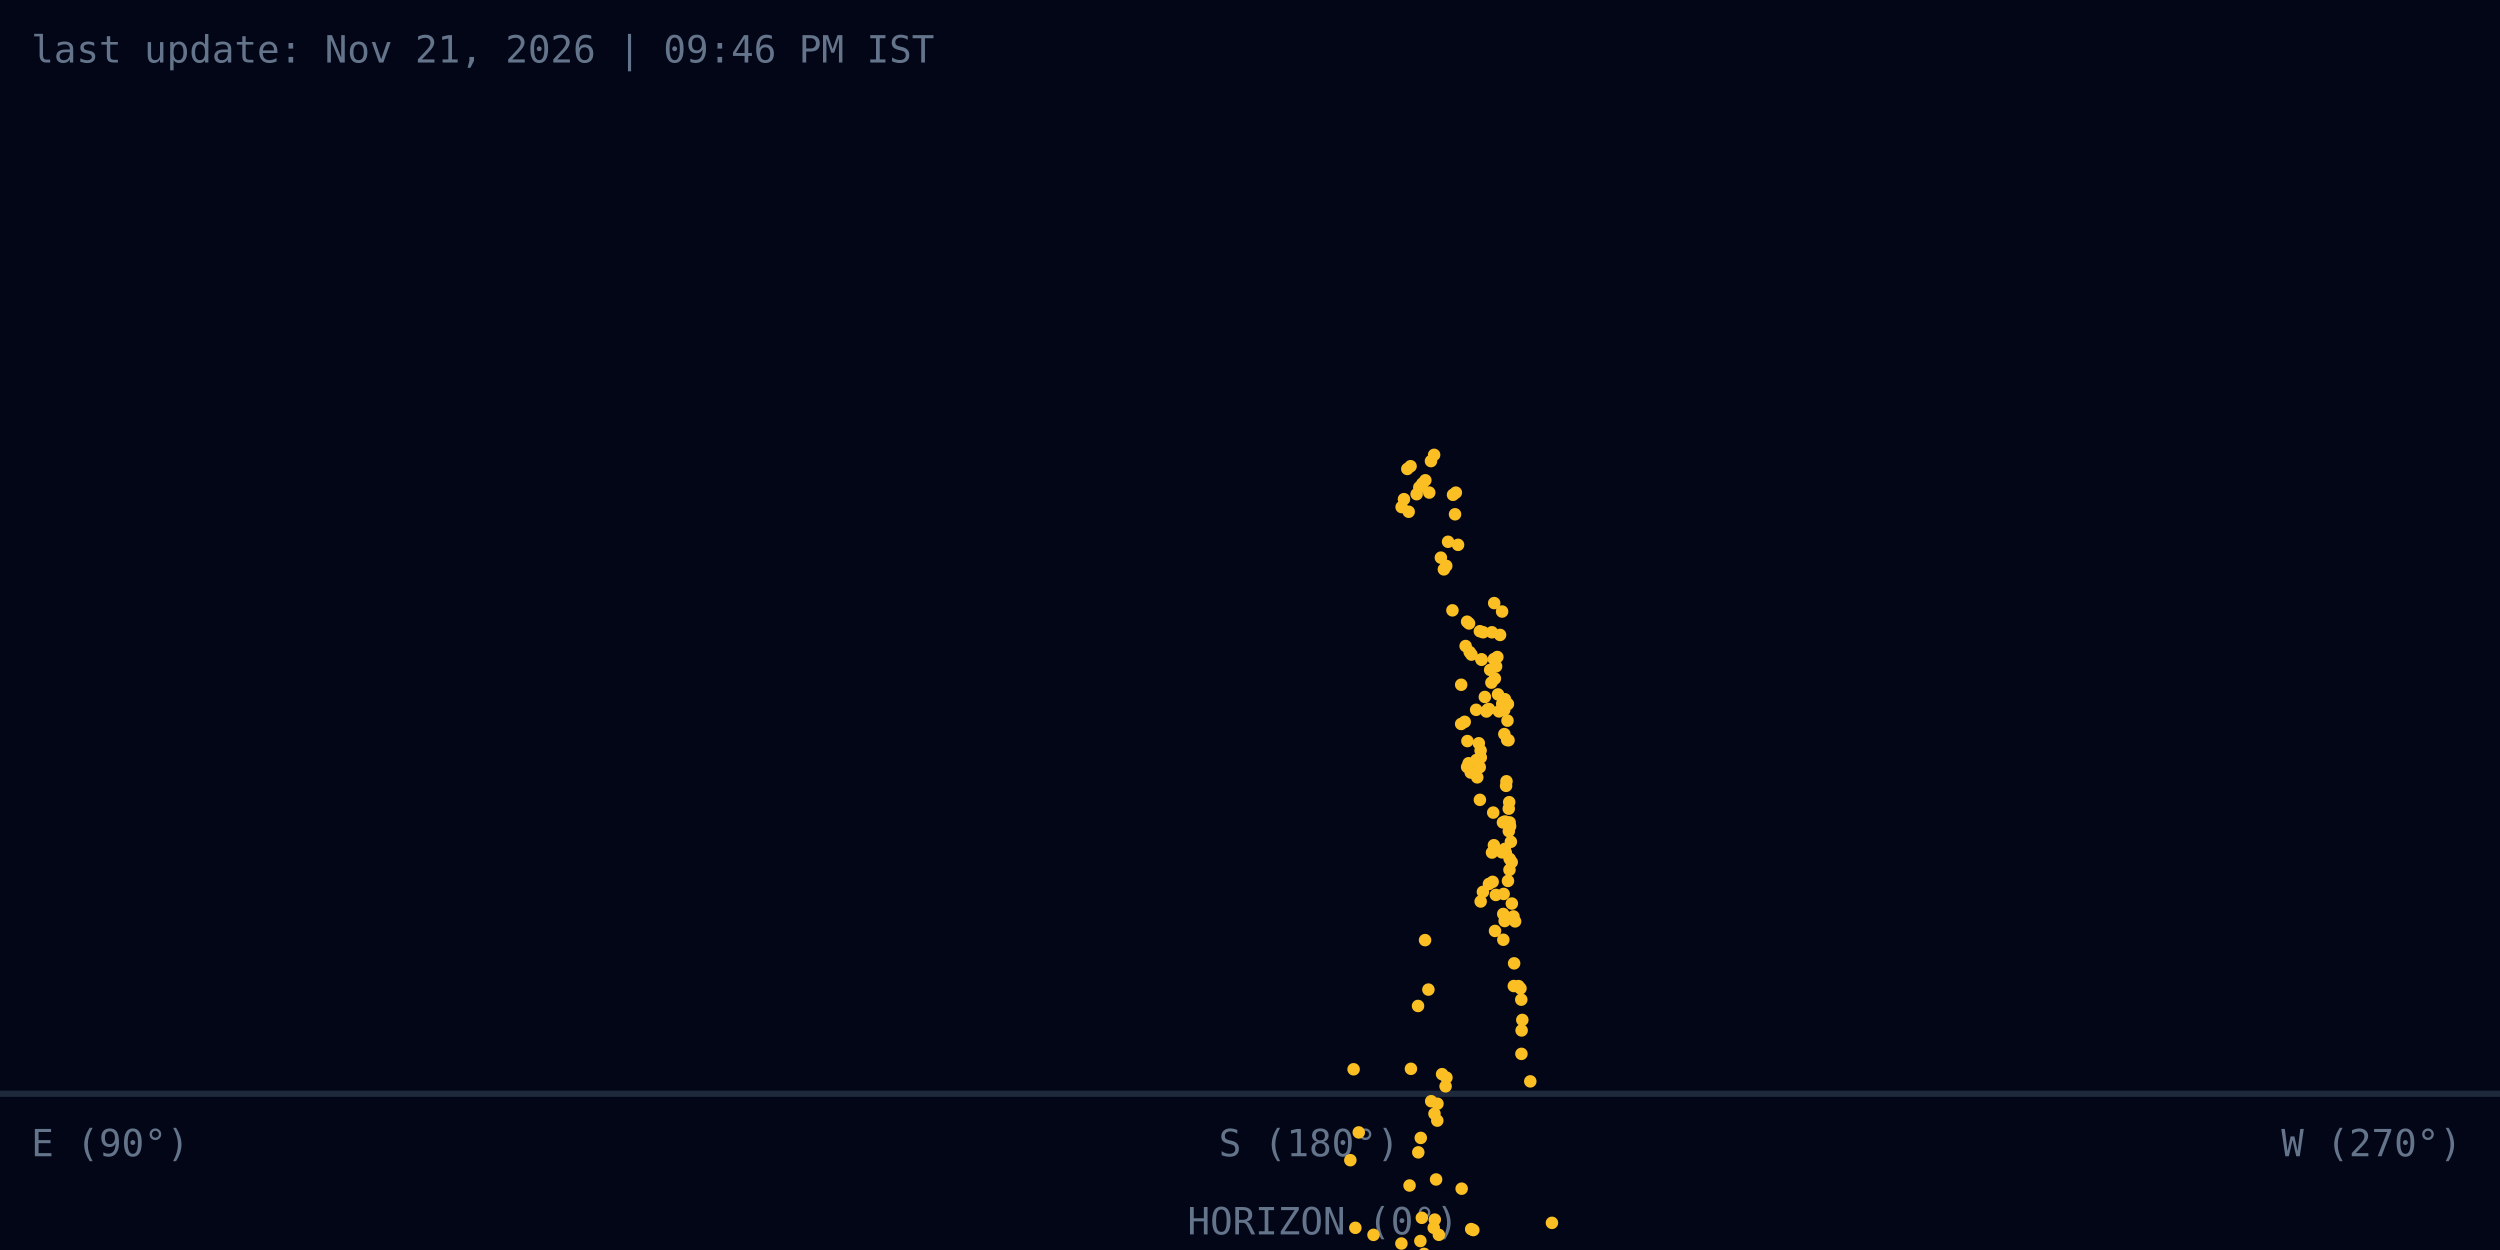
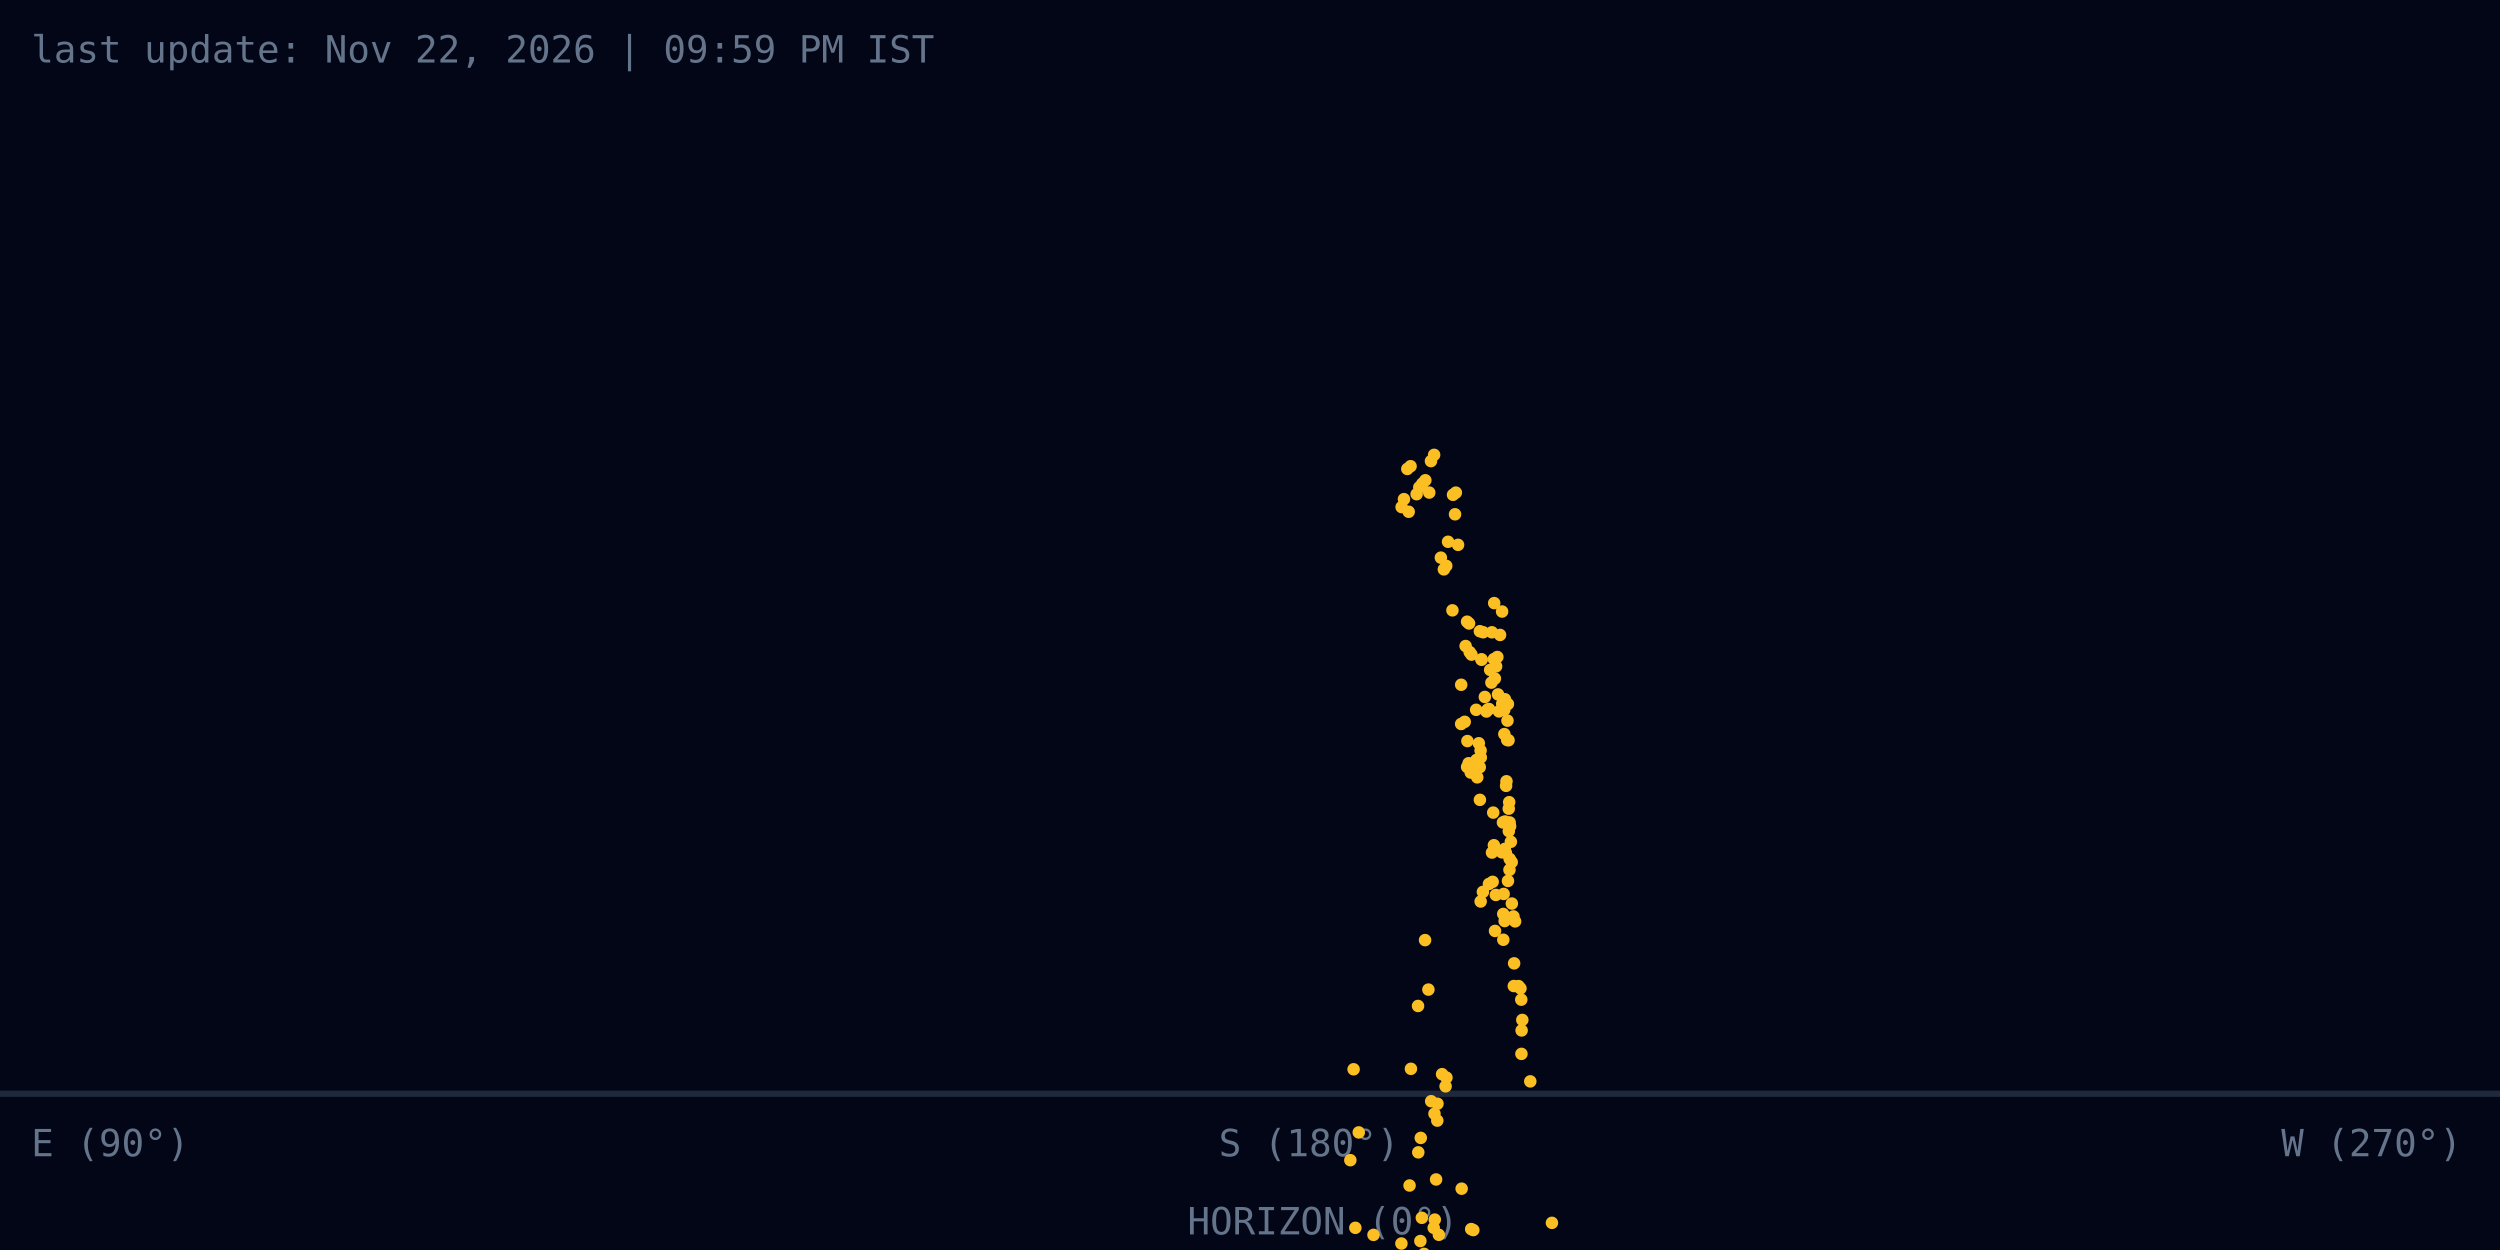
<svg xmlns="http://www.w3.org/2000/svg" width="800" height="400" viewBox="0 0 800 400">
  <rect width="800" height="400" fill="#020617" />
-   <text id="last-update" x="10" y="20" fill="#64748b" font-family="monospace">last update: Nov 21, 2026 | 09:46 PM IST</text>
+   <text id="last-update" x="10" y="20" fill="#64748b" font-family="monospace">last update: Nov 22, 2026 | 09:59 PM IST</text>
  <line x1="0" y1="350" x2="800" y2="350" stroke="#1e293b" stroke-width="2" />
  <text x="380" y="395" fill="#64748b" font-size="12" font-family="monospace">HORIZON (0°)</text>
  <text x="730" y="370" fill="#64748b" font-size="12" font-family="monospace">W (270°)</text>
  <text x="390" y="370" fill="#64748b" font-size="12" font-family="monospace">S (180°)</text>
  <text x="10" y="370" fill="#64748b" font-size="12" font-family="monospace">E (90°)</text>
  <g id="analemma-points">
    <circle cx=" 465.61" cy=" 164.57" r="2" fill="#fbbf24">
 </circle>
    <circle cx=" 467.57" cy=" 231.67" r="2" fill="#fbbf24">
 </circle>
    <circle cx=" 467.58" cy=" 219.12" r="2" fill="#fbbf24">
 </circle>
    <circle cx=" 468.71" cy=" 230.98" r="2" fill="#fbbf24">
 </circle>
    <circle cx=" 469.57" cy=" 237.14" r="2" fill="#fbbf24">
 </circle>
    <circle cx=" 469.00" cy=" 206.73" r="2" fill="#fbbf24">
 </circle>
    <circle cx=" 469.47" cy=" 198.94" r="2" fill="#fbbf24">
 </circle>
    <circle cx=" 470.10" cy=" 199.51" r="2" fill="#fbbf24">
 </circle>
    <circle cx=" 474.53" cy=" 285.41" r="2" fill="#fbbf24">
 </circle>
    <circle cx=" 472.47" cy=" 243.18" r="2" fill="#fbbf24">
 </circle>
    <circle cx=" 473.57" cy=" 255.95" r="2" fill="#fbbf24">
 </circle>
    <circle cx=" 473.22" cy=" 237.84" r="2" fill="#fbbf24">
 </circle>
    <circle cx=" 473.79" cy=" 240.17" r="2" fill="#fbbf24">
 </circle>
    <circle cx=" 473.56" cy=" 201.99" r="2" fill="#fbbf24">
 </circle>
    <circle cx=" 474.09" cy=" 210.99" r="2" fill="#fbbf24">
 </circle>
    <circle cx=" 478.41" cy=" 297.90" r="2" fill="#fbbf24">
 </circle>
    <circle cx=" 477.65" cy=" 282.19" r="2" fill="#fbbf24">
 </circle>
    <circle cx=" 477.44" cy=" 272.82" r="2" fill="#fbbf24">
 </circle>
    <circle cx=" 478.67" cy=" 286.38" r="2" fill="#fbbf24">
 </circle>
    <circle cx=" 478.05" cy=" 270.47" r="2" fill="#fbbf24">
 </circle>
    <circle cx=" 476.85" cy=" 214.37" r="2" fill="#fbbf24">
 </circle>
    <circle cx=" 477.25" cy=" 218.44" r="2" fill="#fbbf24">
 </circle>
    <circle cx=" 481.06" cy=" 300.72" r="2" fill="#fbbf24">
 </circle>
    <circle cx=" 481.04" cy=" 292.47" r="2" fill="#fbbf24">
 </circle>
    <circle cx=" 481.49" cy=" 294.73" r="2" fill="#fbbf24">
 </circle>
    <circle cx=" 481.17" cy=" 286.06" r="2" fill="#fbbf24">
 </circle>
    <circle cx=" 479.37" cy=" 222.21" r="2" fill="#fbbf24">
 </circle>
    <circle cx=" 479.67" cy=" 227.65" r="2" fill="#fbbf24">
 </circle>
    <circle cx=" 498.29" cy=" 411.31" r="2" fill="#fbbf24">
 </circle>
    <circle cx=" 498.34" cy=" 411.53" r="2" fill="#fbbf24">
 </circle>
    <circle cx=" 484.42" cy=" 315.53" r="2" fill="#fbbf24">
 </circle>
    <circle cx=" 486.86" cy=" 337.24" r="2" fill="#fbbf24">
 </circle>
    <circle cx=" 481.87" cy=" 272.88" r="2" fill="#fbbf24">
 </circle>
    <circle cx=" 482.55" cy=" 281.90" r="2" fill="#fbbf24">
 </circle>
    <circle cx=" 481.19" cy=" 226.61" r="2" fill="#fbbf24">
 </circle>
    <circle cx=" 481.39" cy=" 234.91" r="2" fill="#fbbf24">
 </circle>
    <circle cx=" 486.92" cy=" 329.74" r="2" fill="#fbbf24">
 </circle>
    <circle cx=" 483.03" cy=" 278.36" r="2" fill="#fbbf24">
 </circle>
    <circle cx=" 483.79" cy=" 289.14" r="2" fill="#fbbf24">
 </circle>
    <circle cx=" 485.93" cy=" 315.55" r="2" fill="#fbbf24">
 </circle>
    <circle cx=" 484.30" cy=" 293.26" r="2" fill="#fbbf24">
 </circle>
    <circle cx=" 482.30" cy=" 236.80" r="2" fill="#fbbf24">
 </circle>
    <circle cx=" 482.80" cy=" 258.78" r="2" fill="#fbbf24">
 </circle>
    <circle cx=" 501.22" cy=" 413.90" r="2" fill="#fbbf24">
 </circle>
    <circle cx=" 489.69" cy=" 346.04" r="2" fill="#fbbf24">
 </circle>
    <circle cx=" 486.81" cy=" 319.89" r="2" fill="#fbbf24">
 </circle>
    <circle cx=" 484.83" cy=" 294.84" r="2" fill="#fbbf24">
 </circle>
    <circle cx=" 486.55" cy=" 316.29" r="2" fill="#fbbf24">
 </circle>
    <circle cx=" 482.73" cy=" 236.88" r="2" fill="#fbbf24">
 </circle>
    <circle cx=" 483.48" cy=" 269.37" r="2" fill="#fbbf24">
 </circle>
    <circle cx=" 496.62" cy=" 391.31" r="2" fill="#fbbf24">
 </circle>
    <circle cx=" 483.75" cy=" 275.90" r="2" fill="#fbbf24">
 </circle>
    <circle cx=" 483.23" cy=" 264.40" r="2" fill="#fbbf24">
 </circle>
    <circle cx=" 482.94" cy=" 256.70" r="2" fill="#fbbf24">
 </circle>
    <circle cx=" 483.08" cy=" 263.17" r="2" fill="#fbbf24">
 </circle>
    <circle cx=" 482.53" cy=" 225.29" r="2" fill="#fbbf24">
 </circle>
    <circle cx=" 482.39" cy=" 230.61" r="2" fill="#fbbf24">
 </circle>
    <circle cx=" 487.14" cy=" 326.38" r="2" fill="#fbbf24">
 </circle>
    <circle cx=" 482.82" cy=" 265.96" r="2" fill="#fbbf24">
 </circle>
    <circle cx=" 483.09" cy=" 274.84" r="2" fill="#fbbf24">
 </circle>
    <circle cx=" 482.07" cy=" 250.01" r="2" fill="#fbbf24">
 </circle>
    <circle cx=" 481.95" cy=" 251.47" r="2" fill="#fbbf24">
 </circle>
    <circle cx=" 481.58" cy=" 223.76" r="2" fill="#fbbf24">
 </circle>
    <circle cx=" 481.36" cy=" 227.15" r="2" fill="#fbbf24">
 </circle>
    <circle cx=" 484.52" cy=" 308.27" r="2" fill="#fbbf24">
 </circle>
    <circle cx=" 481.59" cy=" 262.88" r="2" fill="#fbbf24">
 </circle>
    <circle cx=" 480.71" cy=" 225.23" r="2" fill="#fbbf24">
 </circle>
    <circle cx=" 481.54" cy=" 271.65" r="2" fill="#fbbf24">
 </circle>
    <circle cx=" 480.94" cy=" 263.18" r="2" fill="#fbbf24">
 </circle>
    <circle cx=" 480.67" cy=" 195.69" r="2" fill="#fbbf24">
 </circle>
    <circle cx=" 480.02" cy=" 203.18" r="2" fill="#fbbf24">
 </circle>
    <circle cx=" 480.62" cy=" 272.75" r="2" fill="#fbbf24">
 </circle>
    <circle cx=" 479.15" cy=" 210.24" r="2" fill="#fbbf24">
 </circle>
    <circle cx=" 478.75" cy=" 213.23" r="2" fill="#fbbf24">
 </circle>
    <circle cx=" 478.36" cy=" 217.14" r="2" fill="#fbbf24">
 </circle>
    <circle cx=" 478.05" cy=" 210.91" r="2" fill="#fbbf24">
 </circle>
    <circle cx=" 478.14" cy=" 192.99" r="2" fill="#fbbf24">
 </circle>
    <circle cx=" 477.41" cy=" 202.33" r="2" fill="#fbbf24">
 </circle>
    <circle cx=" 477.83" cy=" 260.03" r="2" fill="#fbbf24">
 </circle>
    <circle cx=" 476.48" cy=" 226.89" r="2" fill="#fbbf24">
 </circle>
    <circle cx=" 476.07" cy=" 227.06" r="2" fill="#fbbf24">
 </circle>
    <circle cx=" 475.66" cy=" 227.68" r="2" fill="#fbbf24">
 </circle>
    <circle cx=" 475.15" cy=" 223.03" r="2" fill="#fbbf24">
 </circle>
    <circle cx=" 474.61" cy=" 202.32" r="2" fill="#fbbf24">
 </circle>
    <circle cx=" 474.09" cy=" 211.11" r="2" fill="#fbbf24">
 </circle>
    <circle cx=" 476.46" cy=" 282.87" r="2" fill="#fbbf24">
 </circle>
    <circle cx=" 473.86" cy=" 242.39" r="2" fill="#fbbf24">
 </circle>
    <circle cx=" 473.52" cy=" 245.50" r="2" fill="#fbbf24">
 </circle>
    <circle cx=" 472.37" cy=" 227.14" r="2" fill="#fbbf24">
 </circle>
    <circle cx=" 472.72" cy=" 248.75" r="2" fill="#fbbf24">
 </circle>
    <circle cx=" 470.88" cy=" 209.48" r="2" fill="#fbbf24">
 </circle>
    <circle cx=" 470.29" cy=" 208.66" r="2" fill="#fbbf24">
 </circle>
    <circle cx=" 473.81" cy=" 288.48" r="2" fill="#fbbf24">
 </circle>
    <circle cx=" 470.64" cy=" 247.22" r="2" fill="#fbbf24">
 </circle>
    <circle cx=" 469.96" cy=" 244.24" r="2" fill="#fbbf24">
 </circle>
    <circle cx=" 469.48" cy=" 245.43" r="2" fill="#fbbf24">
 </circle>
    <circle cx=" 466.58" cy=" 174.35" r="2" fill="#fbbf24">
 </circle>
    <circle cx=" 465.87" cy=" 157.64" r="2" fill="#fbbf24">
 </circle>
    <circle cx=" 464.97" cy=" 158.34" r="2" fill="#fbbf24">
 </circle>
    <circle cx=" 464.78" cy=" 195.31" r="2" fill="#fbbf24">
 </circle>
    <circle cx=" 463.38" cy=" 173.37" r="2" fill="#fbbf24">
 </circle>
    <circle cx=" 462.80" cy=" 181.08" r="2" fill="#fbbf24">
 </circle>
    <circle cx=" 462.04" cy=" 182.20" r="2" fill="#fbbf24">
 </circle>
    <circle cx=" 461.08" cy=" 178.45" r="2" fill="#fbbf24">
 </circle>
    <circle cx=" 458.92" cy=" 145.55" r="2" fill="#fbbf24">
 </circle>
    <circle cx=" 457.91" cy=" 147.55" r="2" fill="#fbbf24">
 </circle>
    <circle cx=" 457.36" cy=" 157.62" r="2" fill="#fbbf24">
 </circle>
    <circle cx=" 456.11" cy=" 153.69" r="2" fill="#fbbf24">
 </circle>
    <circle cx=" 455.13" cy=" 154.77" r="2" fill="#fbbf24">
 </circle>
    <circle cx=" 454.18" cy=" 155.94" r="2" fill="#fbbf24">
 </circle>
    <circle cx=" 453.32" cy=" 158.14" r="2" fill="#fbbf24">
 </circle>
    <circle cx=" 451.38" cy=" 149.19" r="2" fill="#fbbf24">
 </circle>
    <circle cx=" 450.34" cy=" 150.06" r="2" fill="#fbbf24">
 </circle>
    <circle cx=" 450.78" cy=" 163.76" r="2" fill="#fbbf24">
 </circle>
    <circle cx=" 449.27" cy=" 159.73" r="2" fill="#fbbf24">
 </circle>
    <circle cx=" 448.52" cy=" 162.26" r="2" fill="#fbbf24">
 </circle>
    <circle cx=" 20.26" cy=" 571.97" r="2" fill="#fbbf24">
 </circle>
    <circle cx=" 74.33" cy=" 546.37" r="2" fill="#fbbf24">
 </circle>
    <circle cx=" 471.46" cy=" 393.62" r="2" fill="#fbbf24">
 </circle>
    <circle cx=" 470.78" cy=" 393.31" r="2" fill="#fbbf24">
 </circle>
    <circle cx=" 495.37" cy=" 503.27" r="2" fill="#fbbf24">
 </circle>
    <circle cx=" 467.73" cy=" 380.38" r="2" fill="#fbbf24">
 </circle>
    <circle cx=" 462.86" cy=" 344.83" r="2" fill="#fbbf24">
 </circle>
    <circle cx=" 462.59" cy=" 347.62" r="2" fill="#fbbf24">
 </circle>
    <circle cx=" 461.47" cy=" 343.73" r="2" fill="#fbbf24">
 </circle>
    <circle cx=" 456.02" cy=" 300.84" r="2" fill="#fbbf24">
 </circle>
    <circle cx=" 457.09" cy=" 316.67" r="2" fill="#fbbf24">
 </circle>
    <circle cx=" 469.47" cy=" 420.03" r="2" fill="#fbbf24">
 </circle>
    <circle cx=" 459.99" cy=" 353.19" r="2" fill="#fbbf24">
 </circle>
    <circle cx=" 459.93" cy=" 358.60" r="2" fill="#fbbf24">
 </circle>
    <circle cx=" 459.03" cy=" 356.39" r="2" fill="#fbbf24">
 </circle>
    <circle cx=" 457.98" cy=" 352.39" r="2" fill="#fbbf24">
 </circle>
    <circle cx=" 453.77" cy=" 321.91" r="2" fill="#fbbf24">
 </circle>
    <circle cx=" 459.55" cy=" 377.43" r="2" fill="#fbbf24">
 </circle>
    <circle cx=" 471.53" cy=" 461.85" r="2" fill="#fbbf24">
 </circle>
    <circle cx=" 460.43" cy=" 395.14" r="2" fill="#fbbf24">
 </circle>
    <circle cx=" 459.13" cy=" 390.27" r="2" fill="#fbbf24">
 </circle>
    <circle cx=" 458.79" cy=" 392.90" r="2" fill="#fbbf24">
 </circle>
    <circle cx=" 454.65" cy=" 364.13" r="2" fill="#fbbf24">
 </circle>
    <circle cx=" 451.50" cy=" 342.02" r="2" fill="#fbbf24">
 </circle>
    <circle cx=" 453.85" cy=" 368.75" r="2" fill="#fbbf24">
 </circle>
    <circle cx=" 467.51" cy=" 471.07" r="2" fill="#fbbf24">
 </circle>
    <circle cx=" 454.99" cy=" 389.70" r="2" fill="#fbbf24">
 </circle>
    <circle cx=" 455.71" cy=" 401.24" r="2" fill="#fbbf24">
 </circle>
    <circle cx=" 454.52" cy=" 397.13" r="2" fill="#fbbf24">
 </circle>
    <circle cx=" 455.98" cy=" 414.56" r="2" fill="#fbbf24">
 </circle>
    <circle cx=" 451.06" cy=" 379.36" r="2" fill="#fbbf24">
 </circle>
    <circle cx=" 455.70" cy=" 423.59" r="2" fill="#fbbf24">
 </circle>
    <circle cx=" 482.79" cy=" 553.38" r="2" fill="#fbbf24">
 </circle>
    <circle cx=" 459.54" cy=" 468.02" r="2" fill="#fbbf24">
 </circle>
    <circle cx=" 462.80" cy=" 493.17" r="2" fill="#fbbf24">
 </circle>
    <circle cx=" 456.72" cy=" 459.61" r="2" fill="#fbbf24">
 </circle>
    <circle cx=" 448.45" cy=" 397.93" r="2" fill="#fbbf24">
 </circle>
    <circle cx=" 451.44" cy=" 429.90" r="2" fill="#fbbf24">
 </circle>
    <circle cx=" 483.33" cy=" 577.31" r="2" fill="#fbbf24">
 </circle>
    <circle cx=" 457.19" cy=" 485.98" r="2" fill="#fbbf24">
 </circle>
    <circle cx=" 458.77" cy=" 501.95" r="2" fill="#fbbf24">
 </circle>
    <circle cx=" 458.66" cy=" 507.06" r="2" fill="#fbbf24">
 </circle>
    <circle cx=" 455.29" cy=" 490.82" r="2" fill="#fbbf24">
 </circle>
    <circle cx=" 449.40" cy=" 450.08" r="2" fill="#fbbf24">
 </circle>
    <circle cx=" 451.11" cy=" 471.34" r="2" fill="#fbbf24">
 </circle>
    <circle cx=" 507.92" cy=" 618.72" r="2" fill="#fbbf24">
 </circle>
    <circle cx=" 457.53" cy=" 530.58" r="2" fill="#fbbf24">
 </circle>
    <circle cx=" 443.32" cy=" 419.49" r="2" fill="#fbbf24">
 </circle>
    <circle cx=" 441.09" cy=" 404.11" r="2" fill="#fbbf24">
 </circle>
    <circle cx=" 439.52" cy=" 395.16" r="2" fill="#fbbf24">
 </circle>
    <circle cx=" 433.15" cy=" 342.17" r="2" fill="#fbbf24">
 </circle>
    <circle cx=" 434.80" cy=" 362.37" r="2" fill="#fbbf24">
 </circle>
    <circle cx=" 449.04" cy=" 512.18" r="2" fill="#fbbf24">
 </circle>
    <circle cx=" 438.74" cy=" 413.08" r="2" fill="#fbbf24">
 </circle>
    <circle cx=" 439.37" cy=" 426.64" r="2" fill="#fbbf24">
 </circle>
    <circle cx=" 438.60" cy=" 425.35" r="2" fill="#fbbf24">
 </circle>
    <circle cx=" 436.66" cy=" 411.17" r="2" fill="#fbbf24">
 </circle>
    <circle cx=" 432.11" cy=" 371.26" r="2" fill="#fbbf24">
 </circle>
    <circle cx=" 433.71" cy=" 392.90" r="2" fill="#fbbf24">
 </circle>
    <circle cx=" 441.39" cy=" 492.84" r="2" fill="#fbbf24">
 </circle>
    <circle cx=" 438.62" cy=" 465.26" r="2" fill="#fbbf24">
 </circle>
    <circle cx=" 439.66" cy=" 489.97" r="2" fill="#fbbf24">
 </circle>
    <circle cx=" 439.18" cy=" 494.15" r="2" fill="#fbbf24">
 </circle>
    <circle cx=" 437.86" cy=" 484.86" r="2" fill="#fbbf24">
 </circle>
    <circle cx=" 435.61" cy=" 460.36" r="2" fill="#fbbf24">
 </circle>
    <circle cx=" 436.98" cy=" 494.93" r="2" fill="#fbbf24">
 </circle>
    <circle cx=" 244.95" cy=" 642.55" r="2" fill="#fbbf24">
 </circle>
    <circle cx=" 436.88" cy=" 545.23" r="2" fill="#fbbf24">
 </circle>
    <circle cx=" 435.87" cy=" 548.03" r="2" fill="#fbbf24">
 </circle>
    <circle cx=" 434.67" cy=" 555.81" r="2" fill="#fbbf24">
 </circle>
    <circle cx=" 434.11" cy=" 529.21" r="2" fill="#fbbf24">
 </circle>
    <circle cx=" 432.10" cy=" 477.20" r="2" fill="#fbbf24">
 </circle>
    <circle cx=" 432.21" cy=" 499.93" r="2" fill="#fbbf24">
 </circle>
    <circle cx=" 207.02" cy=" 626.00" r="2" fill="#fbbf24">
 </circle>
    <circle cx=" 430.00" cy=" 549.91" r="2" fill="#fbbf24">
 </circle>
    <circle cx=" 429.36" cy=" 545.74" r="2" fill="#fbbf24">
 </circle>
    <circle cx=" 425.59" cy=" 570.57" r="2" fill="#fbbf24">
 </circle>
    <circle cx=" 426.75" cy=" 555.14" r="2" fill="#fbbf24">
 </circle>
    <circle cx=" 428.25" cy=" 489.25" r="2" fill="#fbbf24">
 </circle>
    <circle cx=" 427.62" cy=" 513.50" r="2" fill="#fbbf24">
 </circle>
    <circle cx=" 263.38" cy=" 629.03" r="2" fill="#fbbf24">
 </circle>
    <circle cx=" 403.44" cy=" 604.42" r="2" fill="#fbbf24">
 </circle>
    <circle cx=" 412.04" cy=" 590.07" r="2" fill="#fbbf24">
 </circle>
    <circle cx=" 408.71" cy=" 593.50" r="2" fill="#fbbf24">
 </circle>
    <circle cx=" 416.27" cy=" 574.05" r="2" fill="#fbbf24">
 </circle>
    <circle cx=" 422.41" cy=" 537.09" r="2" fill="#fbbf24">
 </circle>
+     <circle cx=" 420.52" cy=" 547.02" r="2" fill="#fbbf24">
+  </circle>
  </g>
</svg>
